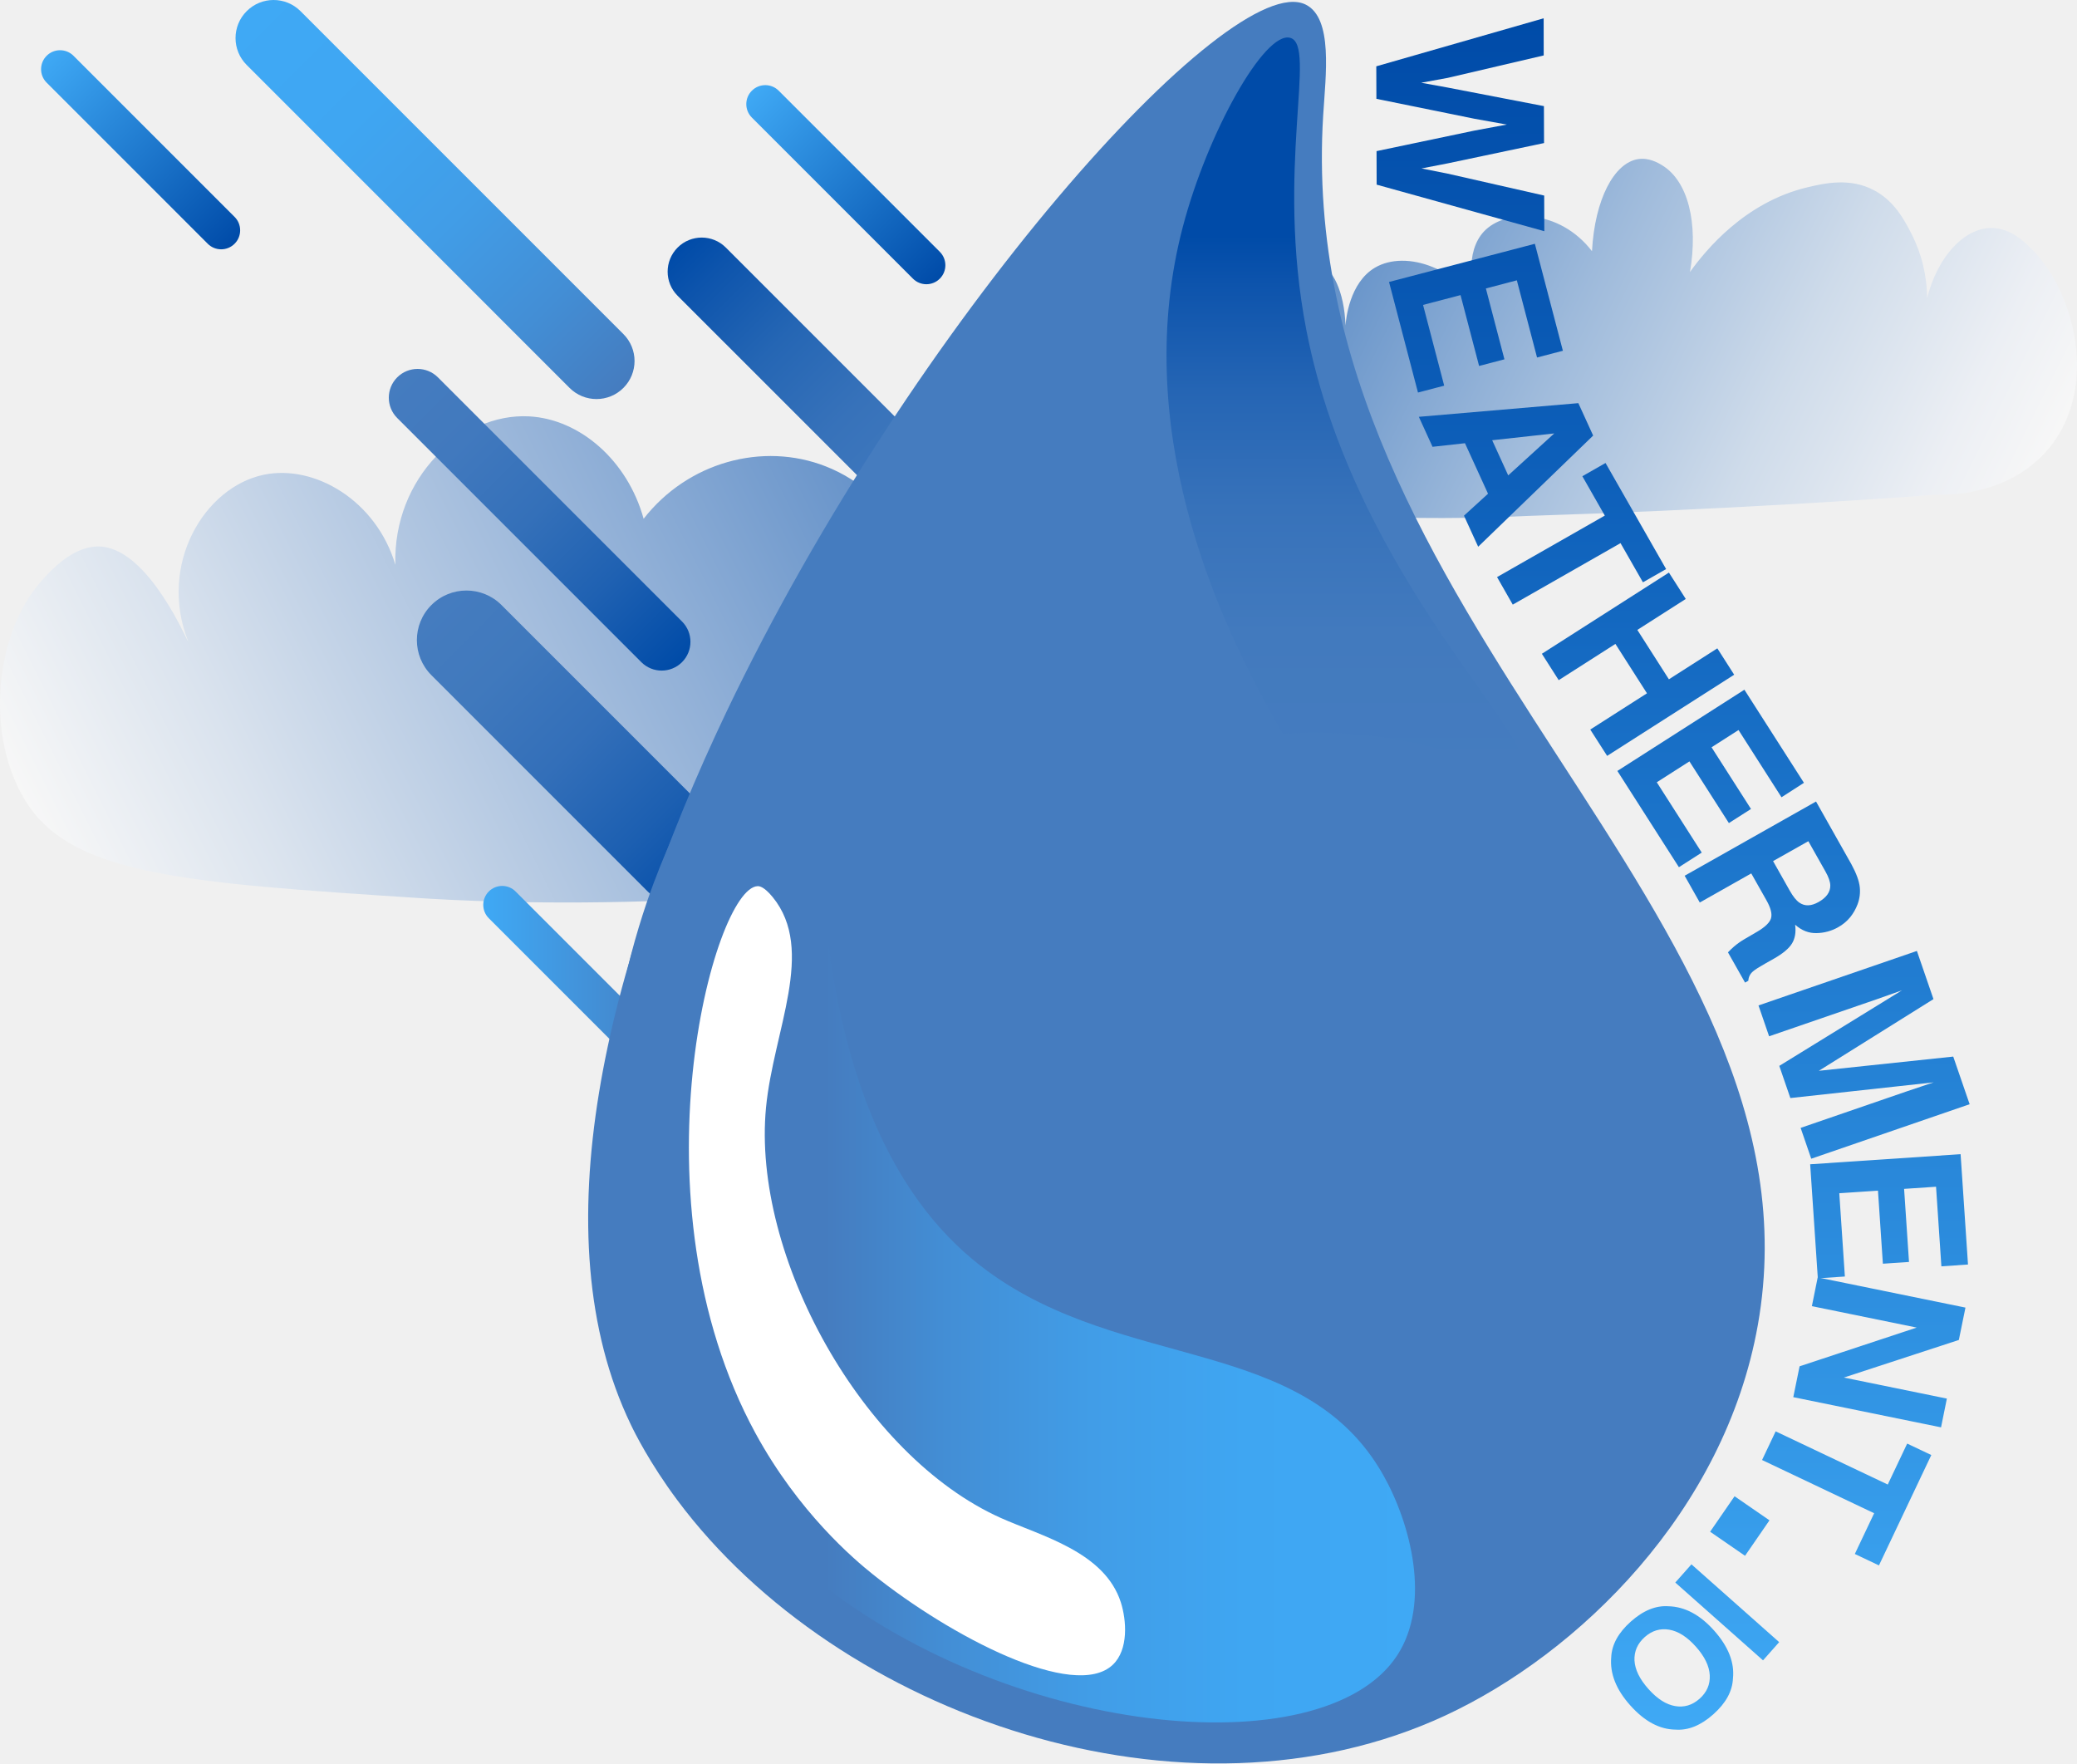
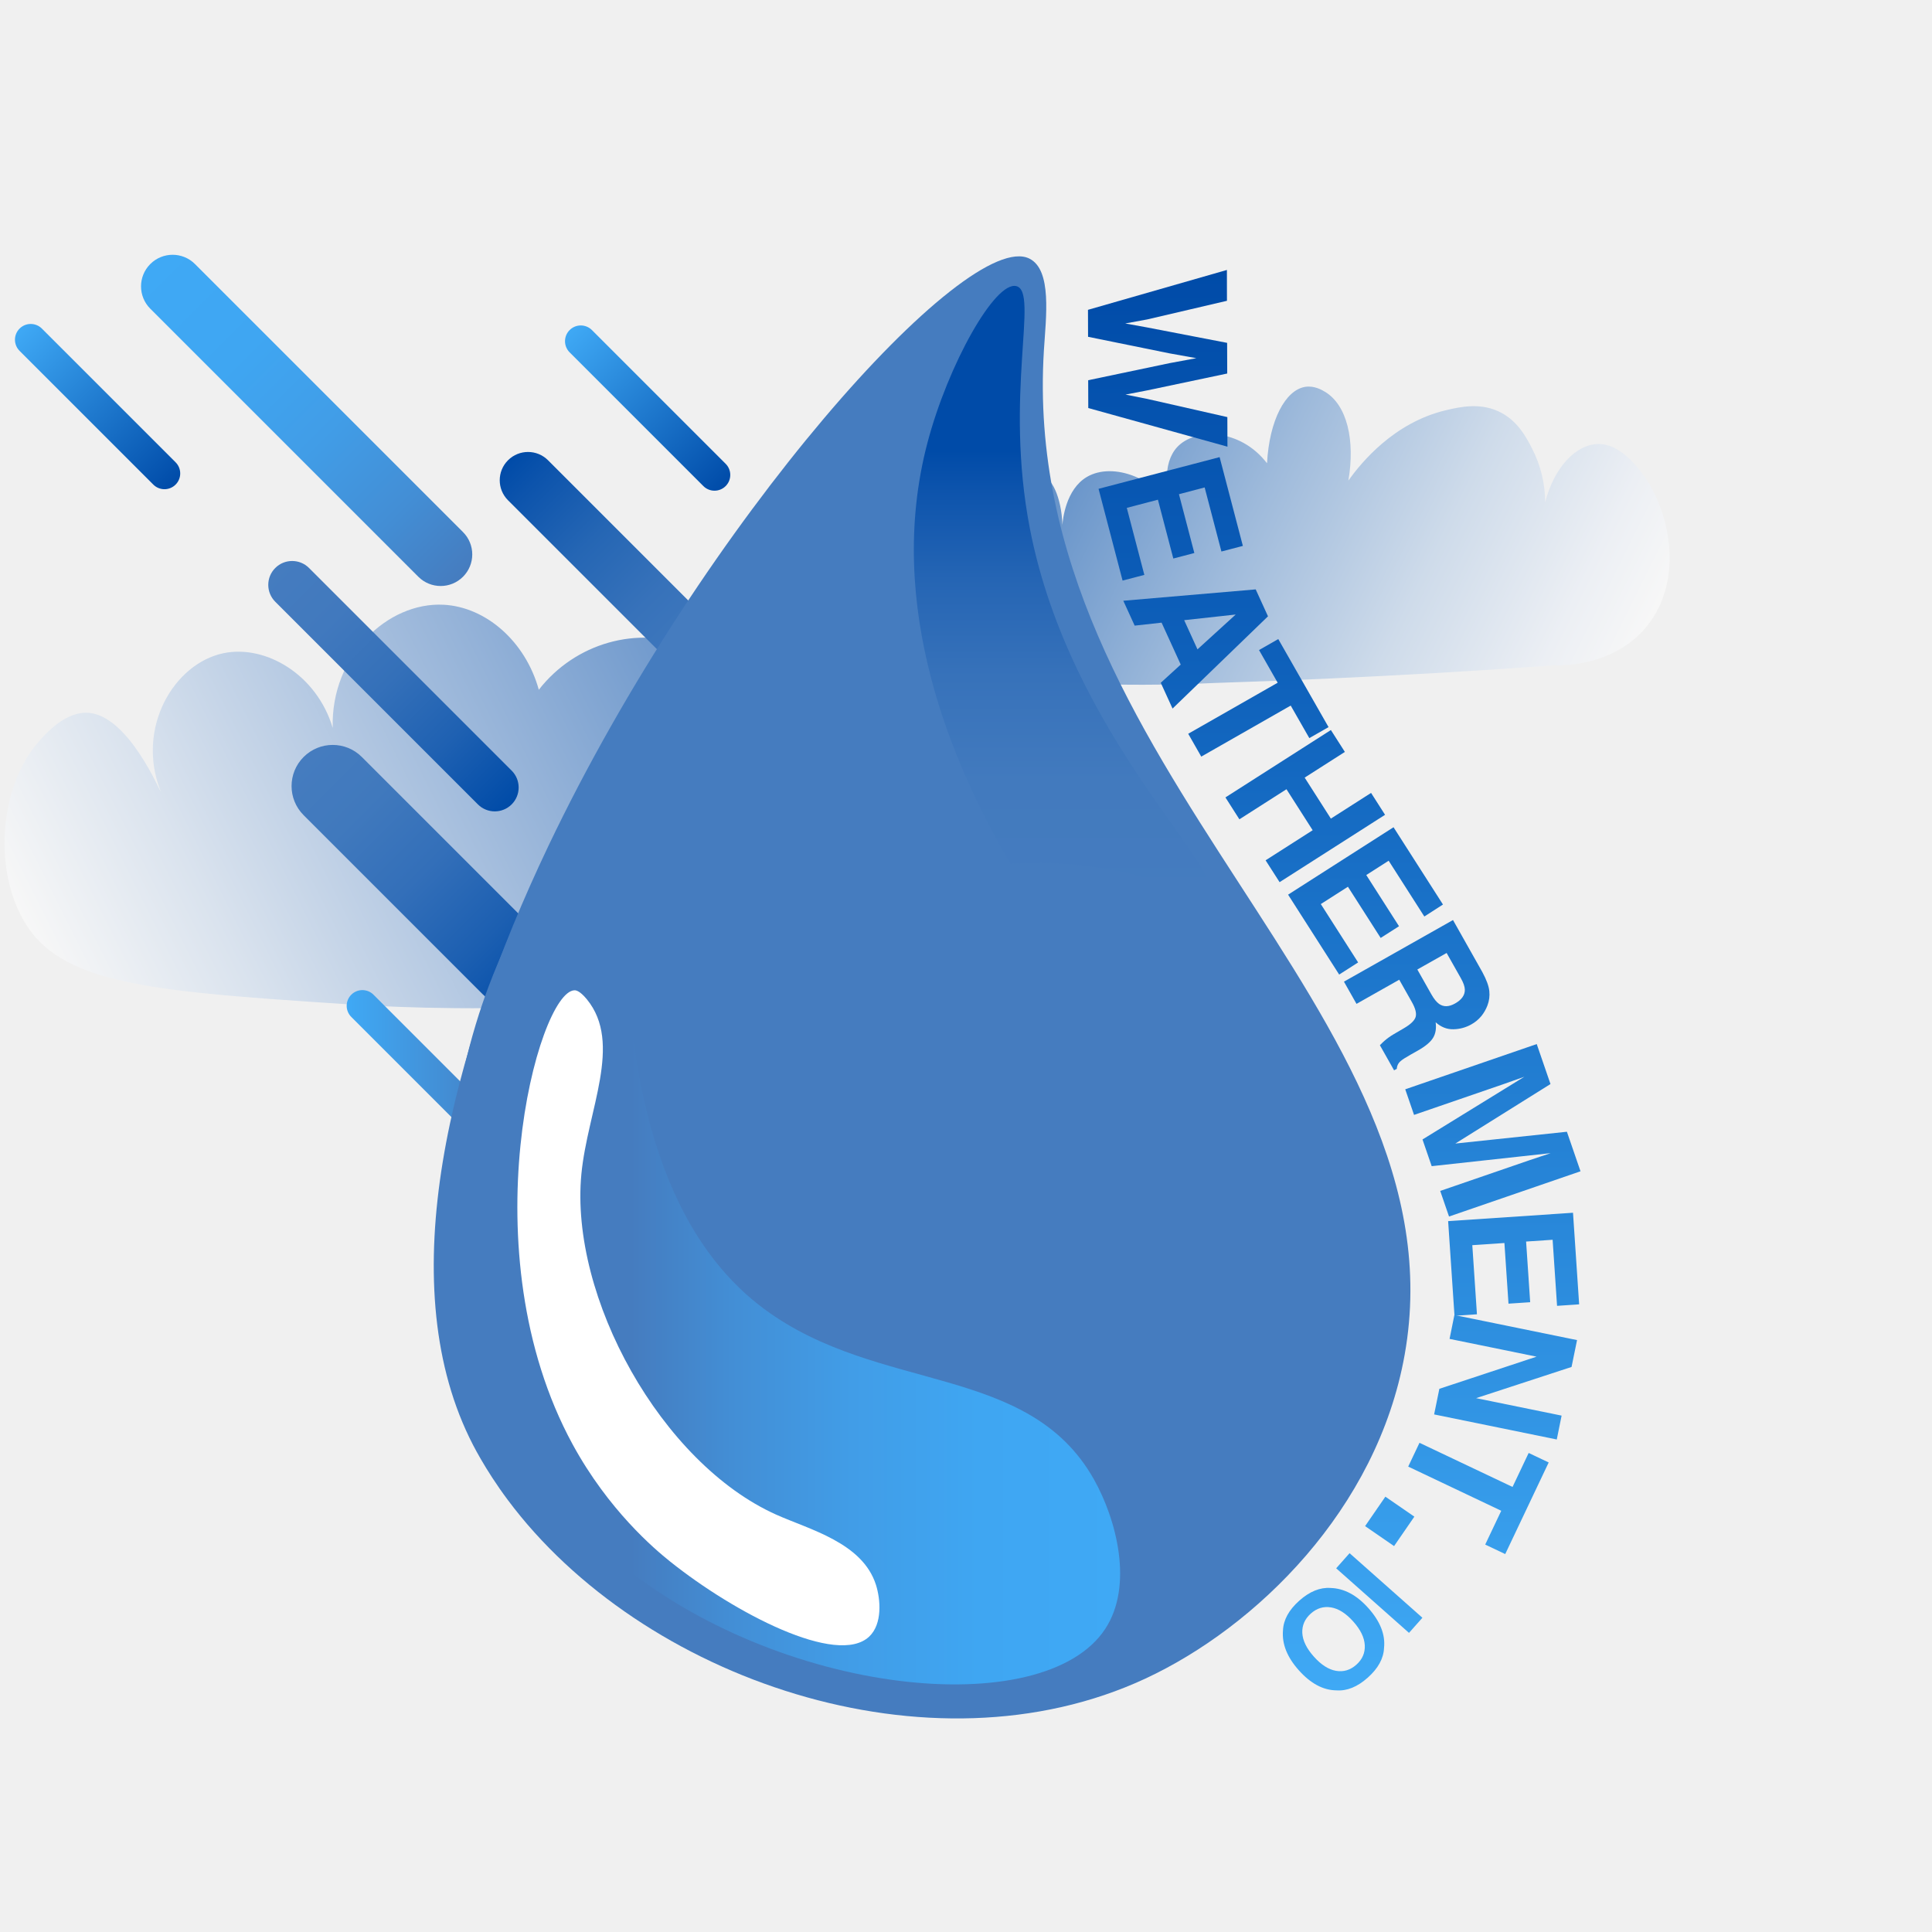
- <svg xmlns="http://www.w3.org/2000/svg" xmlns:xlink="http://www.w3.org/1999/xlink" id="Livello_1" data-name="Livello 1" viewBox="0 0 1784.8 1515.18">
-   <defs>
-     <style>.cls-1{fill:url(#Sfumatura_senza_nome_258);}.cls-2{fill:url(#Sfumatura_senza_nome_239);}.cls-3{fill:url(#Sfumatura_senza_nome_148);}.cls-4{fill:url(#Sfumatura_senza_nome_144);}.cls-5{fill:url(#Sfumatura_senza_nome_120);}.cls-6{fill:#457cbf;}.cls-7{fill:url(#Sfumatura_senza_nome_107);}.cls-8{fill:#fff;}.cls-9{fill:url(#Sfumatura_senza_nome_153);}.cls-10{fill:url(#Sfumatura_senza_nome_114);}.cls-11{fill:url(#Sfumatura_senza_nome_158);}.cls-12{fill:url(#Sfumatura_senza_nome_159);}.cls-13{fill:url(#Sfumatura_senza_nome_113);}.cls-14{fill:url(#Sfumatura_senza_nome_17);}</style>
-     <linearGradient id="Sfumatura_senza_nome_258" x1="2194.93" y1="963.73" x2="2801.47" y2="582.56" gradientTransform="matrix(-1, 0.1, 0.1, 1, 4251.02, -136)" gradientUnits="userSpaceOnUse">
-       <stop offset="0" stop-color="#f7f7f7" />
-       <stop offset="0.11" stop-color="#eceff4" />
-       <stop offset="0.32" stop-color="#cedbea" />
-       <stop offset="0.58" stop-color="#9ebadb" />
-       <stop offset="0.9" stop-color="#5c8cc6" />
-       <stop offset="1" stop-color="#457cbf" />
+ <svg xmlns="http://www.w3.org/2000/svg" xmlns:xlink="http://www.w3.org/1999/xlink" id="Livello_1" data-name="Livello 1" viewBox="0 0 2000 2000" version="1.1" width="2000" height="2000">
+   <defs id="defs4062">
+     <style id="style3946">.cls-1{fill:url(#Sfumatura_senza_nome_258);}.cls-2{fill:url(#Sfumatura_senza_nome_239);}.cls-3{fill:url(#Sfumatura_senza_nome_148);}.cls-4{fill:url(#Sfumatura_senza_nome_144);}.cls-5{fill:url(#Sfumatura_senza_nome_120);}.cls-6{fill:#457cbf;}.cls-7{fill:url(#Sfumatura_senza_nome_107);}.cls-8{fill:#fff;}.cls-9{fill:url(#Sfumatura_senza_nome_153);}.cls-10{fill:url(#Sfumatura_senza_nome_114);}.cls-11{fill:url(#Sfumatura_senza_nome_158);}.cls-12{fill:url(#Sfumatura_senza_nome_159);}.cls-13{fill:url(#Sfumatura_senza_nome_113);}.cls-14{fill:url(#Sfumatura_senza_nome_17);}</style>
+     <linearGradient id="Sfumatura_senza_nome_258" x1="2194.93" y1="963.73" x2="2801.47" y2="582.56" gradientTransform="matrix(-1,0.1,0.1,1,3752.159,-430.7905)" gradientUnits="userSpaceOnUse">
+       <stop offset="0" stop-color="#f7f7f7" id="stop3948" />
+       <stop offset="0.11" stop-color="#eceff4" id="stop3950" />
+       <stop offset="0.32" stop-color="#cedbea" id="stop3952" />
+       <stop offset="0.58" stop-color="#9ebadb" id="stop3954" />
+       <stop offset="0.9" stop-color="#5c8cc6" id="stop3956" />
+       <stop offset="1" stop-color="#457cbf" id="stop3958" />
    </linearGradient>
-     <linearGradient id="Sfumatura_senza_nome_239" x1="583.67" y1="1443.32" x2="1374.57" y2="946.29" gradientTransform="translate(78.05 -136) rotate(5.56)" gradientUnits="userSpaceOnUse">
-       <stop offset="0" stop-color="#f7f7f7" />
-       <stop offset="0.19" stop-color="#dae3ee" />
-       <stop offset="0.6" stop-color="#91b0d7" />
-       <stop offset="1" stop-color="#457cbf" />
+     <linearGradient id="Sfumatura_senza_nome_239" x1="583.67" y1="1443.32" x2="1374.57" y2="946.29" gradientTransform="rotate(5.56,4209.249,-3917.112)" gradientUnits="userSpaceOnUse">
+       <stop offset="0" stop-color="#f7f7f7" id="stop3961" />
+       <stop offset="0.19" stop-color="#dae3ee" id="stop3963" />
+       <stop offset="0.6" stop-color="#91b0d7" id="stop3965" />
+       <stop offset="1" stop-color="#457cbf" id="stop3967" />
    </linearGradient>
-     <linearGradient id="Sfumatura_senza_nome_148" x1="813.16" y1="1078.4" x2="1130.38" y2="1395.62" gradientTransform="matrix(0.55, -0.71, 0.55, 0.71, -273.79, 1013.71)" gradientUnits="userSpaceOnUse">
-       <stop offset="0" stop-color="#457cbf" />
-       <stop offset="0.22" stop-color="#4079bd" />
-       <stop offset="0.48" stop-color="#336fb9" />
-       <stop offset="0.75" stop-color="#1c5fb1" />
-       <stop offset="1" stop-color="#004ba8" />
+     <linearGradient id="Sfumatura_senza_nome_148" x1="813.16" y1="1078.4" x2="1130.38" y2="1395.62" gradientTransform="matrix(0.55,-0.71,0.55,0.71,-259.7122,144.3017)" gradientUnits="userSpaceOnUse">
+       <stop offset="0" stop-color="#457cbf" id="stop3970" />
+       <stop offset="0.22" stop-color="#4079bd" id="stop3972" />
+       <stop offset="0.48" stop-color="#336fb9" id="stop3974" />
+       <stop offset="0.75" stop-color="#1c5fb1" id="stop3976" />
+       <stop offset="1" stop-color="#004ba8" id="stop3978" />
    </linearGradient>
-     <linearGradient id="Sfumatura_senza_nome_144" x1="857.74" y1="1405" x2="1028.26" y2="1405" gradientTransform="translate(-717.29 1078.32) rotate(-45)" gradientUnits="userSpaceOnUse">
-       <stop offset="0" stop-color="#3fa9f5" />
-       <stop offset="1" stop-color="#457cbf" />
+     <linearGradient id="Sfumatura_senza_nome_144" x1="857.74" y1="1405" x2="1028.26" y2="1405" gradientTransform="rotate(-45,-106.4178,749.573)" gradientUnits="userSpaceOnUse">
+       <stop offset="0" stop-color="#3fa9f5" id="stop3981" />
+       <stop offset="1" stop-color="#457cbf" id="stop3983" />
    </linearGradient>
-     <linearGradient id="Sfumatura_senza_nome_120" x1="1024.75" y1="771.25" x2="1314.75" y2="1061.25" gradientTransform="translate(-305.27 1095.5) rotate(-45)" gradientUnits="userSpaceOnUse">
-       <stop offset="0" stop-color="#004ba8" />
-       <stop offset="0.09" stop-color="#0d54ac" />
-       <stop offset="0.29" stop-color="#2566b4" />
-       <stop offset="0.5" stop-color="#3772ba" />
-       <stop offset="0.73" stop-color="#427abe" />
-       <stop offset="1" stop-color="#457cbf" />
+     <linearGradient id="Sfumatura_senza_nome_120" x1="1024.75" y1="771.25" x2="1314.75" y2="1061.25" gradientTransform="rotate(-45,-106.4195,749.568)" gradientUnits="userSpaceOnUse">
+       <stop offset="0" stop-color="#004ba8" id="stop3986" />
+       <stop offset="0.09" stop-color="#0d54ac" id="stop3988" />
+       <stop offset="0.29" stop-color="#2566b4" id="stop3990" />
+       <stop offset="0.5" stop-color="#3772ba" id="stop3992" />
+       <stop offset="0.73" stop-color="#427abe" id="stop3994" />
+       <stop offset="1" stop-color="#457cbf" id="stop3996" />
    </linearGradient>
-     <linearGradient id="Sfumatura_senza_nome_107" x1="1658.41" y1="1604.47" x2="964.23" y2="1604.47" gradientUnits="userSpaceOnUse">
-       <stop offset="0" stop-color="#3fa9f5" />
-       <stop offset="0.21" stop-color="#3fa6f2" />
-       <stop offset="0.4" stop-color="#419de7" />
-       <stop offset="0.58" stop-color="#438ed5" />
-       <stop offset="0.73" stop-color="#457cbf" />
+     <linearGradient id="Sfumatura_senza_nome_107" x1="1658.41" y1="1604.47" x2="964.23" y2="1604.47" gradientUnits="userSpaceOnUse" gradientTransform="translate(-498.8611,-294.7905)">
+       <stop offset="0" stop-color="#3fa9f5" id="stop3999" />
+       <stop offset="0.21" stop-color="#3fa6f2" id="stop4001" />
+       <stop offset="0.4" stop-color="#419de7" id="stop4003" />
+       <stop offset="0.58" stop-color="#438ed5" id="stop4005" />
+       <stop offset="0.73" stop-color="#457cbf" id="stop4007" />
    </linearGradient>
-     <linearGradient id="Sfumatura_senza_nome_153" x1="783.8" y1="882.76" x2="1028.52" y2="1127.48" gradientTransform="translate(-445.32 935.14) rotate(-45)" gradientUnits="userSpaceOnUse">
-       <stop offset="0" stop-color="#457cbf" />
-       <stop offset="0.23" stop-color="#4179be" />
-       <stop offset="0.48" stop-color="#3470b9" />
-       <stop offset="0.73" stop-color="#1f61b2" />
-       <stop offset="0.99" stop-color="#014ca8" />
-       <stop offset="1" stop-color="#004ba8" />
+     <linearGradient id="Sfumatura_senza_nome_153" x1="783.8" y1="882.76" x2="1028.52" y2="1127.48" gradientTransform="rotate(-45,-106.4225,749.5674)" gradientUnits="userSpaceOnUse">
+       <stop offset="0" stop-color="#457cbf" id="stop4010" />
+       <stop offset="0.23" stop-color="#4179be" id="stop4012" />
+       <stop offset="0.48" stop-color="#3470b9" id="stop4014" />
+       <stop offset="0.73" stop-color="#1f61b2" id="stop4016" />
+       <stop offset="0.99" stop-color="#014ca8" id="stop4018" />
+       <stop offset="1" stop-color="#004ba8" id="stop4020" />
    </linearGradient>
-     <linearGradient id="Sfumatura_senza_nome_114" x1="654.44" y1="568.12" x2="978.16" y2="891.84" gradientTransform="translate(-277.08 791.02) rotate(-45)" gradientUnits="userSpaceOnUse">
-       <stop offset="0" stop-color="#3fa9f5" />
-       <stop offset="0.29" stop-color="#3fa6f2" />
-       <stop offset="0.55" stop-color="#419de7" />
-       <stop offset="0.79" stop-color="#438ed5" />
-       <stop offset="1" stop-color="#457cbf" />
+     <linearGradient id="Sfumatura_senza_nome_114" x1="654.44" y1="568.12" x2="978.16" y2="891.84" gradientTransform="rotate(-45,-106.412,749.5745)" gradientUnits="userSpaceOnUse">
+       <stop offset="0" stop-color="#3fa9f5" id="stop4023" />
+       <stop offset="0.29" stop-color="#3fa6f2" id="stop4025" />
+       <stop offset="0.55" stop-color="#419de7" id="stop4027" />
+       <stop offset="0.79" stop-color="#438ed5" id="stop4029" />
+       <stop offset="1" stop-color="#457cbf" id="stop4031" />
    </linearGradient>
-     <linearGradient id="Sfumatura_senza_nome_158" x1="1088.54" y1="636.46" x2="1250.04" y2="797.96" gradientTransform="translate(-164.67 1036.88) rotate(-45)" gradientUnits="userSpaceOnUse">
-       <stop offset="0" stop-color="#3fa9f5" />
-       <stop offset="1" stop-color="#004ba8" />
+     <linearGradient id="Sfumatura_senza_nome_158" x1="1088.54" y1="636.46" x2="1250.04" y2="797.96" gradientTransform="rotate(-45,1169.29,717.2143)" gradientUnits="userSpaceOnUse">
+       <stop offset="0" stop-color="#3fa9f5" id="stop4034" />
+       <stop offset="1" stop-color="#004ba8" id="stop4036" />
    </linearGradient>
-     <linearGradient id="Sfumatura_senza_nome_159" x1="482.54" y1="606.46" x2="644.04" y2="767.96" gradientTransform="translate(-320.95 599.58) rotate(-45)" xlink:href="#Sfumatura_senza_nome_158" />
-     <linearGradient id="Sfumatura_senza_nome_113" x1="1598.1" y1="1222.83" x2="1598.1" y2="590.74" gradientUnits="userSpaceOnUse">
-       <stop offset="0" stop-color="#457cbf" />
-       <stop offset="0.19" stop-color="#427abe" />
-       <stop offset="0.36" stop-color="#3772ba" />
-       <stop offset="0.52" stop-color="#2565b4" />
-       <stop offset="0.67" stop-color="#0c53ac" />
-       <stop offset="0.73" stop-color="#004ba8" />
+     <linearGradient id="Sfumatura_senza_nome_159" x1="482.54" y1="606.46" x2="644.04" y2="767.96" gradientTransform="rotate(-45,-90.35525,691.1607)" xlink:href="#Sfumatura_senza_nome_158" />
+     <linearGradient id="Sfumatura_senza_nome_113" x1="1598.1" y1="1222.83" x2="1598.1" y2="590.74" gradientUnits="userSpaceOnUse" gradientTransform="translate(-498.8611,-294.7905)">
+       <stop offset="0" stop-color="#457cbf" id="stop4040" />
+       <stop offset="0.19" stop-color="#427abe" id="stop4042" />
+       <stop offset="0.36" stop-color="#3772ba" id="stop4044" />
+       <stop offset="0.52" stop-color="#2565b4" id="stop4046" />
+       <stop offset="0.67" stop-color="#0c53ac" id="stop4048" />
+       <stop offset="0.73" stop-color="#004ba8" id="stop4050" />
    </linearGradient>
    <linearGradient id="Sfumatura_senza_nome_17" x1="1880.02" y1="574.23" x2="1880.02" y2="2044.74" gradientUnits="userSpaceOnUse">
-       <stop offset="0" stop-color="#004ba8" />
-       <stop offset="0.27" stop-color="#0e60ba" />
-       <stop offset="0.83" stop-color="#3397e6" />
-       <stop offset="1" stop-color="#3fa9f5" />
+       <stop offset="0" stop-color="#004ba8" id="stop4053" />
+       <stop offset="0.27" stop-color="#0e60ba" id="stop4055" />
+       <stop offset="0.83" stop-color="#3397e6" id="stop4057" />
+       <stop offset="1" stop-color="#3fa9f5" id="stop4059" />
    </linearGradient>
+     <linearGradient xlink:href="#Sfumatura_senza_nome_158" id="linearGradient4129" gradientUnits="userSpaceOnUse" gradientTransform="rotate(-45,-106.4091,749.5639)" x1="1088.54" y1="636.46" x2="1250.04" y2="797.96" />
+     <linearGradient xlink:href="#Sfumatura_senza_nome_17" id="linearGradient4131" gradientUnits="userSpaceOnUse" x1="1880.02" y1="574.23" x2="1880.02" y2="2044.74" gradientTransform="translate(-498.8611,-294.7905)" />
+     <linearGradient xlink:href="#Sfumatura_senza_nome_17" id="linearGradient4133" gradientUnits="userSpaceOnUse" x1="1880.02" y1="574.23" x2="1880.02" y2="2044.74" gradientTransform="translate(-498.8611,-294.7905)" />
+     <linearGradient xlink:href="#Sfumatura_senza_nome_17" id="linearGradient4135" gradientUnits="userSpaceOnUse" x1="1880.02" y1="574.23" x2="1880.02" y2="2044.74" gradientTransform="translate(-498.8611,-294.7905)" />
+     <linearGradient xlink:href="#Sfumatura_senza_nome_17" id="linearGradient4137" gradientUnits="userSpaceOnUse" x1="1880.02" y1="574.23" x2="1880.02" y2="2044.74" gradientTransform="translate(-498.8611,-294.7905)" />
+     <linearGradient xlink:href="#Sfumatura_senza_nome_17" id="linearGradient4139" gradientUnits="userSpaceOnUse" x1="1880.02" y1="574.23" x2="1880.02" y2="2044.74" gradientTransform="translate(-498.8611,-294.7905)" />
+     <linearGradient xlink:href="#Sfumatura_senza_nome_17" id="linearGradient4141" gradientUnits="userSpaceOnUse" x1="1880.02" y1="574.23" x2="1880.02" y2="2044.74" gradientTransform="translate(-498.8611,-294.7905)" />
+     <linearGradient xlink:href="#Sfumatura_senza_nome_17" id="linearGradient4143" gradientUnits="userSpaceOnUse" x1="1880.02" y1="574.23" x2="1880.02" y2="2044.74" gradientTransform="translate(-498.8611,-294.7905)" />
+     <linearGradient xlink:href="#Sfumatura_senza_nome_17" id="linearGradient4145" gradientUnits="userSpaceOnUse" x1="1880.02" y1="574.23" x2="1880.02" y2="2044.74" gradientTransform="translate(-498.8611,-294.7905)" />
+     <linearGradient xlink:href="#Sfumatura_senza_nome_17" id="linearGradient4147" gradientUnits="userSpaceOnUse" x1="1880.02" y1="574.23" x2="1880.02" y2="2044.74" gradientTransform="translate(-498.8611,-294.7905)" />
+     <linearGradient xlink:href="#Sfumatura_senza_nome_17" id="linearGradient4149" gradientUnits="userSpaceOnUse" x1="1880.02" y1="574.23" x2="1880.02" y2="2044.74" gradientTransform="translate(-498.8611,-294.7905)" />
+     <linearGradient xlink:href="#Sfumatura_senza_nome_17" id="linearGradient4151" gradientUnits="userSpaceOnUse" x1="1880.02" y1="574.23" x2="1880.02" y2="2044.74" gradientTransform="translate(-498.8611,-294.7905)" />
+     <linearGradient xlink:href="#Sfumatura_senza_nome_17" id="linearGradient4153" gradientUnits="userSpaceOnUse" x1="1880.02" y1="574.23" x2="1880.02" y2="2044.74" gradientTransform="translate(-498.8611,-294.7905)" />
+     <linearGradient xlink:href="#Sfumatura_senza_nome_17" id="linearGradient4155" gradientUnits="userSpaceOnUse" x1="1880.02" y1="574.23" x2="1880.02" y2="2044.74" gradientTransform="translate(-498.8611,-294.7905)" />
+     <linearGradient xlink:href="#Sfumatura_senza_nome_17" id="linearGradient4157" gradientUnits="userSpaceOnUse" x1="1880.02" y1="574.23" x2="1880.02" y2="2044.74" gradientTransform="translate(-498.8611,-294.7905)" />
  </defs>
-   <path class="cls-1" d="M1513,995c28.59,3,58.53,5.32,89.72,6.81,54.6,2.61,105.88,2.27,153.32,0q112.05-3.56,228.28-10.22,62-3.58,122.66-7.95c11,.24,58.85,0,92-35.21,47.18-50.18,28.55-133.06-7-172-7.25-7.93-20.89-22.39-39-22-22.85.55-45.37,24.31-54.55,60.33a122.5,122.5,0,0,0-13.6-55.71c-6-11.57-14.44-27.73-31.9-37-20.62-11-42.26-6.15-57.42-2.55-53.55,12.7-87.28,53.91-100.81,72.73,7.17-41.71-1.42-78.18-24.24-91.87-3-1.8-11-6.59-20.42-5.1-20.5,3.23-37.15,34.43-39.56,79.11-28-36.41-74.69-36.76-93.15-16.59-14.75,16.12-14.69,48.89,5.1,75.29-25.44-45.54-72.15-59.85-98.25-44.66-22.22,12.94-25.13,44.71-25.52,49.77-.91-29.16-11.72-50.27-21.69-51-10.34-.8-25.37,19.86-29.35,52.32,3.88-21.56-3.44-41.41-17.86-49.77-19-11-41.79,2.83-43.39,3.83-40.08,25.12-14.39,116.08-11.48,126.33A222,222,0,0,0,1513,995Z" transform="translate(-442.46 -558.54)" />
-   <path class="cls-2" d="M1345.92,1270.47C1216.39,1320,1098.08,1328.83,1023,1332c-113,4.77-198.29-.38-223-2-196.25-12.85-294.38-19.27-334.48-81.48-36-55.89-28.3-144.62,12.38-190.6,7.72-8.73,28.53-32.25,52.65-29.64,40.9,4.42,72.83,81.84,73.65,81.47a2.1,2.1,0,0,0-.16-.46c-25.73-65.43,13.73-132.19,65.16-142.86,43.55-9,96.4,22,113,77.32-2.17-74.9,57-130.55,114.9-127.46,43.53,2.32,84.55,37.75,98.44,88,37.69-48.43,102.09-66.44,156.6-45,60.68,23.84,96.37,91.51,81,158.6,28.59-66.6,105.77-92,159.84-62.8,55.74,30.14,64.73,106.39,42.48,151.83C1420.61,1237.28,1392.11,1252.81,1345.92,1270.47Z" transform="translate(-442.46 -558.54)" />
-   <rect class="cls-3" x="762.27" y="1158.66" width="347.5" height="85.2" rx="42.6" ry="42.6" transform="translate(681.12 -868.56) rotate(45)" />
-   <rect class="cls-4" x="829.16" y="1388.74" width="227.69" height="32.53" rx="16.26" ry="16.26" transform="translate(827.23 -813.83) rotate(45)" />
-   <rect class="cls-5" x="964.69" y="886.95" width="410.12" height="58.59" rx="29.29" ry="29.29" transform="translate(548.04 -1117.32) rotate(45)" />
-   <path class="cls-6" d="M1564.5,562.5c-64.55-32.14-337.68,271.8-498,608.13C962.7,1388.51,906.23,1620,984.5,1782.5c3,6.33,16.14,33,40,65,138.5,185.85,437.12,288.59,660,185,114.29-53.12,240-175,268.5-335.5,63.07-354.7-400.29-606.42-373.5-1039.5C1581.62,623.22,1588.15,574.28,1564.5,562.5Z" transform="translate(-442.46 -558.54)" />
-   <path class="cls-7" d="M1108.11,1170.62C1067,1165,1022.2,1272.86,1013,1295c-14.85,35.72-111.57,268.42,17.34,488.58,40.8,69.69,88.85,111.94,105.55,125.93C1304.95,2051,1579.35,2078,1643,1981c29.5-45,11.62-113.34-11.74-154.82-67.86-120.49-222.37-88.64-340.74-175.92-70.61-52.07-147.24-163.5-144.52-432.25C1138.34,1196.76,1126.18,1173.08,1108.11,1170.62Z" transform="translate(-442.46 -558.54)" />
-   <path class="cls-8" d="M1093.44,1319.94c-37.77,1.6-110.44,270.46-1.84,469.95,37.14,68.22,84.87,108.51,100.87,121.31,66.9,53.53,173.17,108.94,206.18,77.77,13.84-13.07,11.78-38.46,7-53.56-13.92-43.62-68.6-57.14-103.24-72.65-118.95-53.27-214-225.16-201.69-352.73,6.38-66.06,43-135,5.74-180.66C1098.81,1320.05,1094.79,1319.88,1093.44,1319.94Z" transform="translate(-442.46 -558.54)" />
-   <rect class="cls-9" x="733.12" y="980.4" width="346.09" height="49.44" rx="24.72" ry="24.72" transform="translate(533.68 -904.9) rotate(45)" />
-   <rect class="cls-10" x="587.4" y="697.28" width="457.81" height="65.4" rx="32.7" ry="32.7" transform="translate(312.8 -921.95) rotate(45)" />
-   <rect class="cls-11" x="1055.09" y="700.9" width="228.4" height="32.63" rx="16.31" ry="16.31" transform="translate(407.17 -1175.28) rotate(45)" />
-   <rect class="cls-12" x="449.09" y="670.9" width="228.4" height="32.63" rx="16.31" ry="16.31" transform="translate(208.46 -755.56) rotate(45)" />
-   <path class="cls-13" d="M1749,1221c-6.23,5.7-18.68-2.84-50.45-13.22-60.85-19.88-115.27-21.24-153.55-18.78-60.19-102.08-130.77-266.13-86-436,21.31-80.86,70-167.6,92-162,23.77,6-12.94,112,14,251C1606.92,1058.21,1772.86,1199.14,1749,1221Z" transform="translate(-442.46 -558.54)" />
-   <path class="cls-14" d="M1769,606.17l-82.37,19.26-22.93,4.21,22.48,4.08,83,16,.1,31.74-82.37,17.36-22.94,4.45,22.07,4.37,83.37,18.93.1,30.62-144.07-40-.09-28.8,84.13-17.65,27.82-5.17-27.85-5-84.23-17.12-.09-27.93,143.82-41.27Z" transform="translate(-442.46 -558.54)" />
-   <path class="cls-14" d="M1763.27,865.71l-17.36-66.32-26.61,7,15.94,60.88-21.77,5.7-15.94-60.88-32.22,8.44,18.17,69.38-22.53,5.9-24.87-95L1761.4,768l24.07,91.91Z" transform="translate(-442.46 -558.54)" />
-   <path class="cls-14" d="M1798.76,904.93l12.72,27.86-98.8,95.51-12.2-26.7,20.67-18.84-19.82-43.4-27.87,3.08-11.76-25.76Zm-74.05,31.86L1738.49,967l39.57-36.06Z" transform="translate(-442.46 -558.54)" />
-   <path class="cls-14" d="M1874.18,1047.5l-19.92,11.37L1835,1025.2l-92.6,52.84-13.5-23.66,92.6-52.84-19.3-33.82,19.92-11.37Z" transform="translate(-442.46 -558.54)" />
-   <path class="cls-14" d="M1767.42,1120.27l109.17-69.76,14.48,22.66-41.62,26.6,27.12,42.44,41.62-26.6,14.48,22.66L1823.5,1208,1809,1185.38l48.73-31.14-27.12-42.44-48.73,31.14Z" transform="translate(-442.46 -558.54)" />
-   <path class="cls-14" d="M1973.33,1243.56l-36.93-57.76-23.18,14.82,33.9,53-19,12.12-33.9-53-28.06,17.94,38.63,60.42-19.62,12.55-52.88-82.71,109.15-69.79,51.18,80Z" transform="translate(-442.46 -558.54)" />
-   <path class="cls-14" d="M2040.58,1320.62a32,32,0,0,1-1.92,15,40.3,40.3,0,0,1-6.29,11,36.33,36.33,0,0,1-10.68,8.79,38.82,38.82,0,0,1-18.1,4.86q-10.06.33-18.54-7.2,1.27,9.58-2.68,16.09t-15.81,13.21l-7.58,4.28q-7.73,4.36-10.14,6.54a10.81,10.81,0,0,0-4,8l-2.83,1.6-14.69-26q3.14-3.19,5.18-4.94a63.74,63.74,0,0,1,9.16-6.48l10.4-6.07q10.71-6.24,12.29-11.85t-4-15.46l-13-23-44.24,25-13-23L2003,1247.21l30.45,54Q2039.74,1312.88,2040.58,1320.62Zm-44.18-39.31-30.31,17.1,14.32,25.37q4.27,7.56,8.24,10.3,7,4.87,16.48-.48,10.26-5.79,10.13-14.25-.06-4.76-4.16-12Z" transform="translate(-442.46 -558.54)" />
-   <path class="cls-14" d="M2120.91,1466.37,2135,1507.3l-136.11,46.83-9.12-26.5,92.07-31.67q4-1.37,11.16-3.74t11.07-3.7L1980.94,1502l-9.51-27.64,105.42-64.91q-3.88,1.33-11,3.89t-11.1,3.92l-92.07,31.67-9.12-26.5,136.12-46.83,14.24,41.39-98.5,61.6Z" transform="translate(-442.46 -558.54)" />
-   <path class="cls-14" d="M2110.72,1646.6l-4.59-68.4-27.45,1.84,4.22,62.79-22.45,1.51-4.22-62.79-33.24,2.23,4.8,71.56-23.24,1.56-6.58-98,129.26-8.68,6.36,94.8Z" transform="translate(-442.46 -558.54)" />
-   <path class="cls-14" d="M2131.41,1682.05l-5.68,27.8-98.8,32.3,88.5,18.08-5,24.71L1983.46,1759l5.42-26.52,100.62-33.27-90.06-18.4,5-24.71Z" transform="translate(-442.46 -558.54)" />
-   <path class="cls-14" d="M2057.07,1903.56l-20.73-9.83,16.61-35L1956.63,1813l11.68-24.62,96.33,45.69,16.69-35.18,20.73,9.83Z" transform="translate(-442.46 -558.54)" />
-   <path class="cls-14" d="M1963,1864.82l-21,30.48L1912,1874.62l21-30.48Z" transform="translate(-442.46 -558.54)" />
-   <path class="cls-14" d="M1882.06,1918.29l13.88-15.65,75.39,66.85-13.88,15.65Z" transform="translate(-442.46 -558.54)" />
-   <path class="cls-14" d="M1827,1982.61q.69-16.37,16.81-30.75t32.47-13.2q21,.57,39.09,20.83,18.43,20.66,16.24,41.21-.69,16.37-16.81,30.75t-32.47,13.2q-20.61-.21-39-20.87Q1825.22,2003.52,1827,1982.61Zm20,2.67q.66,11.78,12,24.48t22.93,14.67q11.65,2,21-6.31t8.75-20.17q-.58-11.85-11.91-24.55t-23-14.63q-11.7-1.93-21,6.4T1847,1985.28Z" transform="translate(-442.46 -558.54)" />
+   <path class="cls-1" d="m 1014.139,700.21 c 28.59,3 58.53,5.32 89.72,6.81 54.6,2.61 105.88,2.27 153.32,0 q 112.05,-3.56 228.28,-10.22 62,-3.58 122.66,-7.95 c 11,0.24 58.85,0 92,-35.21 47.18,-50.18 28.55,-133.06 -7,-172 -7.25,-7.93 -20.89,-22.39 -39,-22 -22.85,0.55 -45.37,24.31 -54.55,60.33 a 122.5,122.5 0 0 0 -13.6,-55.71 c -6,-11.57 -14.44,-27.73 -31.9,-37 -20.62,-11 -42.26,-6.15 -57.42,-2.55 -53.55,12.7 -87.28,53.91 -100.81,72.73 7.17,-41.71 -1.42,-78.18 -24.24,-91.87 -3,-1.8 -11,-6.59 -20.42,-5.1 -20.5,3.23 -37.15,34.43 -39.56,79.11 -28,-36.41 -74.69,-36.76 -93.15,-16.59 -14.75,16.12 -14.69,48.89 5.1,75.29 -25.44,-45.54 -72.15,-59.85 -98.25,-44.66 -22.22,12.94 -25.13,44.71 -25.52,49.77 -0.91,-29.16 -11.72,-50.27 -21.69,-51 -10.34,-0.8 -25.37,19.86 -29.35,52.32 3.88,-21.56 -3.44,-41.41 -17.86,-49.77 -19,-11 -41.79,2.83 -43.39,3.83 -40.08,25.12 -14.39,116.08 -11.48,126.33 a 222,222 0 0 0 38.11,75.11 z" id="path4066" style="fill:url(#Sfumatura_senza_nome_258)" />
+   <path class="cls-2" d="m 908.152,980.215 c -129.53,49.53 -247.84,58.36 -322.92,61.53 -113,4.77 -198.29,-0.38 -223,-2 -196.25,-12.85 -294.38,-19.27 -334.48,-81.48 -36,-55.89 -28.3,-144.62 12.38,-190.6 7.72,-8.73 28.53,-32.25 52.65,-29.64 40.9,4.42 72.83,81.84 73.65,81.47 a 2.1,2.1 0 0 0 -0.16,-0.46 c -25.73,-65.43 13.73,-132.19 65.16,-142.86 43.55,-9 96.4,22 113,77.32 -2.17,-74.9 57,-130.55 114.9,-127.46 43.53,2.32 84.55,37.75 98.44,88 37.69,-48.43 102.09,-66.44 156.6,-45 60.68,23.84 96.37,91.51 81,158.6 28.59,-66.6 105.77,-92 159.84,-62.8 55.74,30.14 64.73,106.39 42.48,151.83 -14.85,30.36 -43.35,45.89 -89.54,63.55 z" id="path4068" style="fill:url(#Sfumatura_senza_nome_239)" />
+   <rect class="cls-3" x="776.352" y="289.251" width="347.5" height="85.2" rx="42.6" ry="42.6" transform="rotate(45)" id="rect4070" style="fill:url(#Sfumatura_senza_nome_148)" />
+   <rect class="cls-4" x="985.257" y="454.717" width="227.69" height="32.53" rx="16.26" ry="16.26" transform="rotate(45)" id="rect4072" style="fill:url(#Sfumatura_senza_nome_144)" />
+   <rect class="cls-5" x="708.77" y="-64.257" width="410.12" height="58.59" rx="29.29" ry="29.29" transform="rotate(45)" id="rect4074" style="fill:url(#Sfumatura_senza_nome_120)" />
+   <path class="cls-6" d="m 1065.639,267.71 c -64.55,-32.14 -337.68,271.8 -498,608.13 -103.8,217.88 -160.27,449.37 -82,611.87 3,6.33 16.14,33 40,65 138.5,185.85 437.12,288.59 660,185 114.29,-53.12 240,-175 268.5,-335.5 63.07,-354.7 -400.29,-606.42 -373.5,-1039.5 2.12,-34.28 8.65,-83.22 -15,-95 z" id="path4076" style="fill:#457cbf" />
+   <path class="cls-7" d="m 609.249,875.83 c -41.11,-5.62 -85.91,102.24 -95.11,124.38 -14.85,35.72 -111.57,268.42 17.34,488.58 40.8,69.69 88.85,111.94 105.55,125.93 169.06,141.49 443.46,168.49 507.11,71.49 29.5,-45 11.62,-113.34 -11.74,-154.82 -67.86,-120.49 -222.37,-88.64 -340.74,-175.92 -70.61,-52.07 -147.24,-163.5 -144.52,-432.25 -7.66,-21.25 -19.82,-44.93 -37.89,-47.39 z" id="path4078" style="fill:url(#Sfumatura_senza_nome_107)" />
+   <path class="cls-8" d="m 594.579,1025.15 c -37.77,1.6 -110.44,270.46 -1.84,469.95 37.14,68.22 84.87,108.51 100.87,121.31 66.9,53.53 173.17,108.94 206.18,77.77 13.84,-13.07 11.78,-38.46 7,-53.56 -13.92,-43.62 -68.6,-57.14 -103.24,-72.65 -118.95,-53.27 -214,-225.16 -201.69,-352.73 6.38,-66.06 43,-135 5.74,-180.66 -7.65,-9.32 -11.67,-9.49 -13.02,-9.43 z" id="path4080" style="fill:#ffffff" />
+   <rect class="cls-9" x="617.25" y="189.551" width="346.09" height="49.44" rx="24.72" ry="24.72" transform="rotate(45)" id="rect4082" style="fill:url(#Sfumatura_senza_nome_153)" />
+   <rect class="cls-10" x="303.283" y="50.56" width="457.81" height="65.4" rx="32.7" ry="32.7" transform="rotate(45)" id="rect4084" style="fill:url(#Sfumatura_senza_nome_114)" />
+   <rect class="cls-11" x="658.576" y="-191.681" width="228.4" height="32.63" rx="16.31" ry="16.31" transform="rotate(45)" id="rect4086" style="fill:url(#linearGradient4129)" />
+   <rect class="cls-12" x="254.851" y="209.865" width="228.4" height="32.63" rx="16.31" ry="16.31" transform="rotate(45)" id="rect4088" style="fill:url(#Sfumatura_senza_nome_159)" />
+   <path class="cls-13" d="m 1250.139,926.21 c -6.23,5.7 -18.68,-2.84 -50.45,-13.22 -60.85,-19.88 -115.27,-21.24 -153.55,-18.78 -60.19,-102.08 -130.77,-266.13 -86,-436 21.31,-80.86 70,-167.6 92,-162 23.77,6 -12.94,112 14,251 41.92,216.21 207.86,357.14 184,379 z" id="path4090" style="fill:url(#Sfumatura_senza_nome_113)" />
+   <path class="cls-14" d="m 1270.139,311.38 -82.37,19.26 -22.93,4.21 22.48,4.08 83,16 0.1,31.74 -82.37,17.36 -22.94,4.45 22.07,4.37 83.37,18.93 0.1,30.62 -144.07,-40 -0.09,-28.8 84.13,-17.65 27.82,-5.17 -27.85,-5 -84.23,-17.12 -0.09,-27.93 143.82,-41.27 z" id="path4092" style="fill:url(#linearGradient4131)" />
+   <path class="cls-14" d="m 1264.409,570.92 -17.36,-66.32 -26.61,7 15.94,60.88 -21.77,5.7 -15.94,-60.88 -32.22,8.44 18.17,69.38 -22.53,5.9 -24.87,-95 125.32,-32.81 24.07,91.91 z" id="path4094" style="fill:url(#linearGradient4133)" />
+   <path class="cls-14" d="m 1299.899,610.14 12.72,27.86 -98.8,95.51 -12.2,-26.7 20.67,-18.84 -19.82,-43.4 -27.87,3.08 -11.76,-25.76 z m -74.05,31.86 13.78,30.21 39.57,-36.06 z" id="path4096" style="fill:url(#linearGradient4135)" />
+   <path class="cls-14" d="m 1375.319,752.71 -19.92,11.37 -19.26,-33.67 -92.6,52.84 -13.5,-23.66 92.6,-52.84 -19.3,-33.82 19.92,-11.37 z" id="path4098" style="fill:url(#linearGradient4137)" />
+   <path class="cls-14" d="m 1268.559,825.48 109.17,-69.76 14.48,22.66 -41.62,26.6 27.12,42.44 41.62,-26.6 14.48,22.66 -109.17,69.73 -14.5,-22.62 48.73,-31.14 -27.12,-42.44 -48.73,31.14 z" id="path4100" style="fill:url(#linearGradient4139)" />
+   <path class="cls-14" d="m 1474.469,948.77 -36.93,-57.76 -23.18,14.82 33.9,53 -19,12.12 -33.9,-53 -28.06,17.94 38.63,60.42 -19.62,12.55 -52.88,-82.71 109.15,-69.79 51.18,80 z" id="path4102" style="fill:url(#linearGradient4141)" />
+   <path class="cls-14" d="m 1541.719,1025.83 a 32,32 0 0 1 -1.92,15 40.3,40.3 0 0 1 -6.29,11 36.33,36.33 0 0 1 -10.68,8.79 38.82,38.82 0 0 1 -18.1,4.86 q -10.06,0.33 -18.54,-7.2 1.27,9.58 -2.68,16.09 -3.95,6.51 -15.81,13.21 l -7.58,4.28 q -7.73,4.36 -10.14,6.54 a 10.81,10.81 0 0 0 -4,8 l -2.83,1.6 -14.69,-26 q 3.14,-3.19 5.18,-4.94 a 63.74,63.74 0 0 1 9.16,-6.48 l 10.4,-6.07 q 10.71,-6.24 12.29,-11.85 1.58,-5.61 -4,-15.46 l -13,-23 -44.24,25 -13,-23 112.89,-63.78 30.45,54 q 6.29,11.67 7.13,19.41 z m -44.18,-39.31 -30.31,17.1 14.32,25.37 q 4.27,7.56 8.24,10.3 7,4.87 16.48,-0.48 10.26,-5.79 10.13,-14.25 -0.06,-4.76 -4.16,-12 z" id="path4104" style="fill:url(#linearGradient4143)" />
+   <path class="cls-14" d="m 1622.049,1171.58 14.09,40.93 -136.11,46.83 -9.12,-26.5 92.07,-31.67 q 4,-1.37 11.16,-3.74 7.16,-2.37 11.07,-3.7 l -123.13,13.48 -9.51,-27.64 105.42,-64.91 q -3.88,1.33 -11,3.89 -7.12,2.56 -11.1,3.92 l -92.07,31.67 -9.12,-26.5 136.12,-46.83 14.24,41.39 -98.5,61.6 z" id="path4106" style="fill:url(#linearGradient4145)" />
+   <path class="cls-14" d="m 1611.859,1351.81 -4.59,-68.4 -27.45,1.84 4.22,62.79 -22.45,1.51 -4.22,-62.79 -33.24,2.23 4.8,71.56 -23.24,1.56 -6.58,-98 129.26,-8.68 6.36,94.8 z" id="path4108" style="fill:url(#linearGradient4147)" />
+   <path class="cls-14" d="m 1632.549,1387.259 -5.68,27.8 -98.8,32.3 88.5,18.08 -5,24.71 -126.97,-25.94 5.42,-26.52 100.62,-33.27 -90.06,-18.4 5,-24.71 z" id="path4110" style="fill:url(#linearGradient4149)" />
+   <path class="cls-14" d="m 1558.209,1608.77 -20.73,-9.83 16.61,-35 -96.32,-45.73 11.68,-24.62 96.33,45.69 16.69,-35.18 20.73,9.83 z" id="path4112" style="fill:url(#linearGradient4151)" />
+   <path class="cls-14" d="m 1464.139,1570.03 -21,30.48 -30,-20.68 21,-30.48 z" id="path4114" style="fill:url(#linearGradient4153)" />
+   <path class="cls-14" d="m 1383.199,1623.499 13.88,-15.65 75.39,66.85 -13.88,15.65 z" id="path4116" style="fill:url(#linearGradient4155)" />
+   <path class="cls-14" d="m 1328.139,1687.82 q 0.69,-16.37 16.81,-30.75 16.12,-14.38 32.47,-13.2 21,0.57 39.09,20.83 18.43,20.66 16.24,41.21 -0.69,16.37 -16.81,30.75 -16.12,14.38 -32.47,13.2 -20.61,-0.21 -39,-20.87 -18.11,-20.26 -16.33,-41.17 z m 20,2.67 q 0.66,11.78 12,24.48 11.34,12.7 22.93,14.67 11.65,2 21,-6.31 9.35,-8.31 8.75,-20.17 -0.58,-11.85 -11.91,-24.55 -11.33,-12.7 -23,-14.63 -11.7,-1.93 -21,6.4 -9.3,8.33 -8.77,20.11 z" id="path4118" style="fill:url(#linearGradient4157)" />
</svg>
